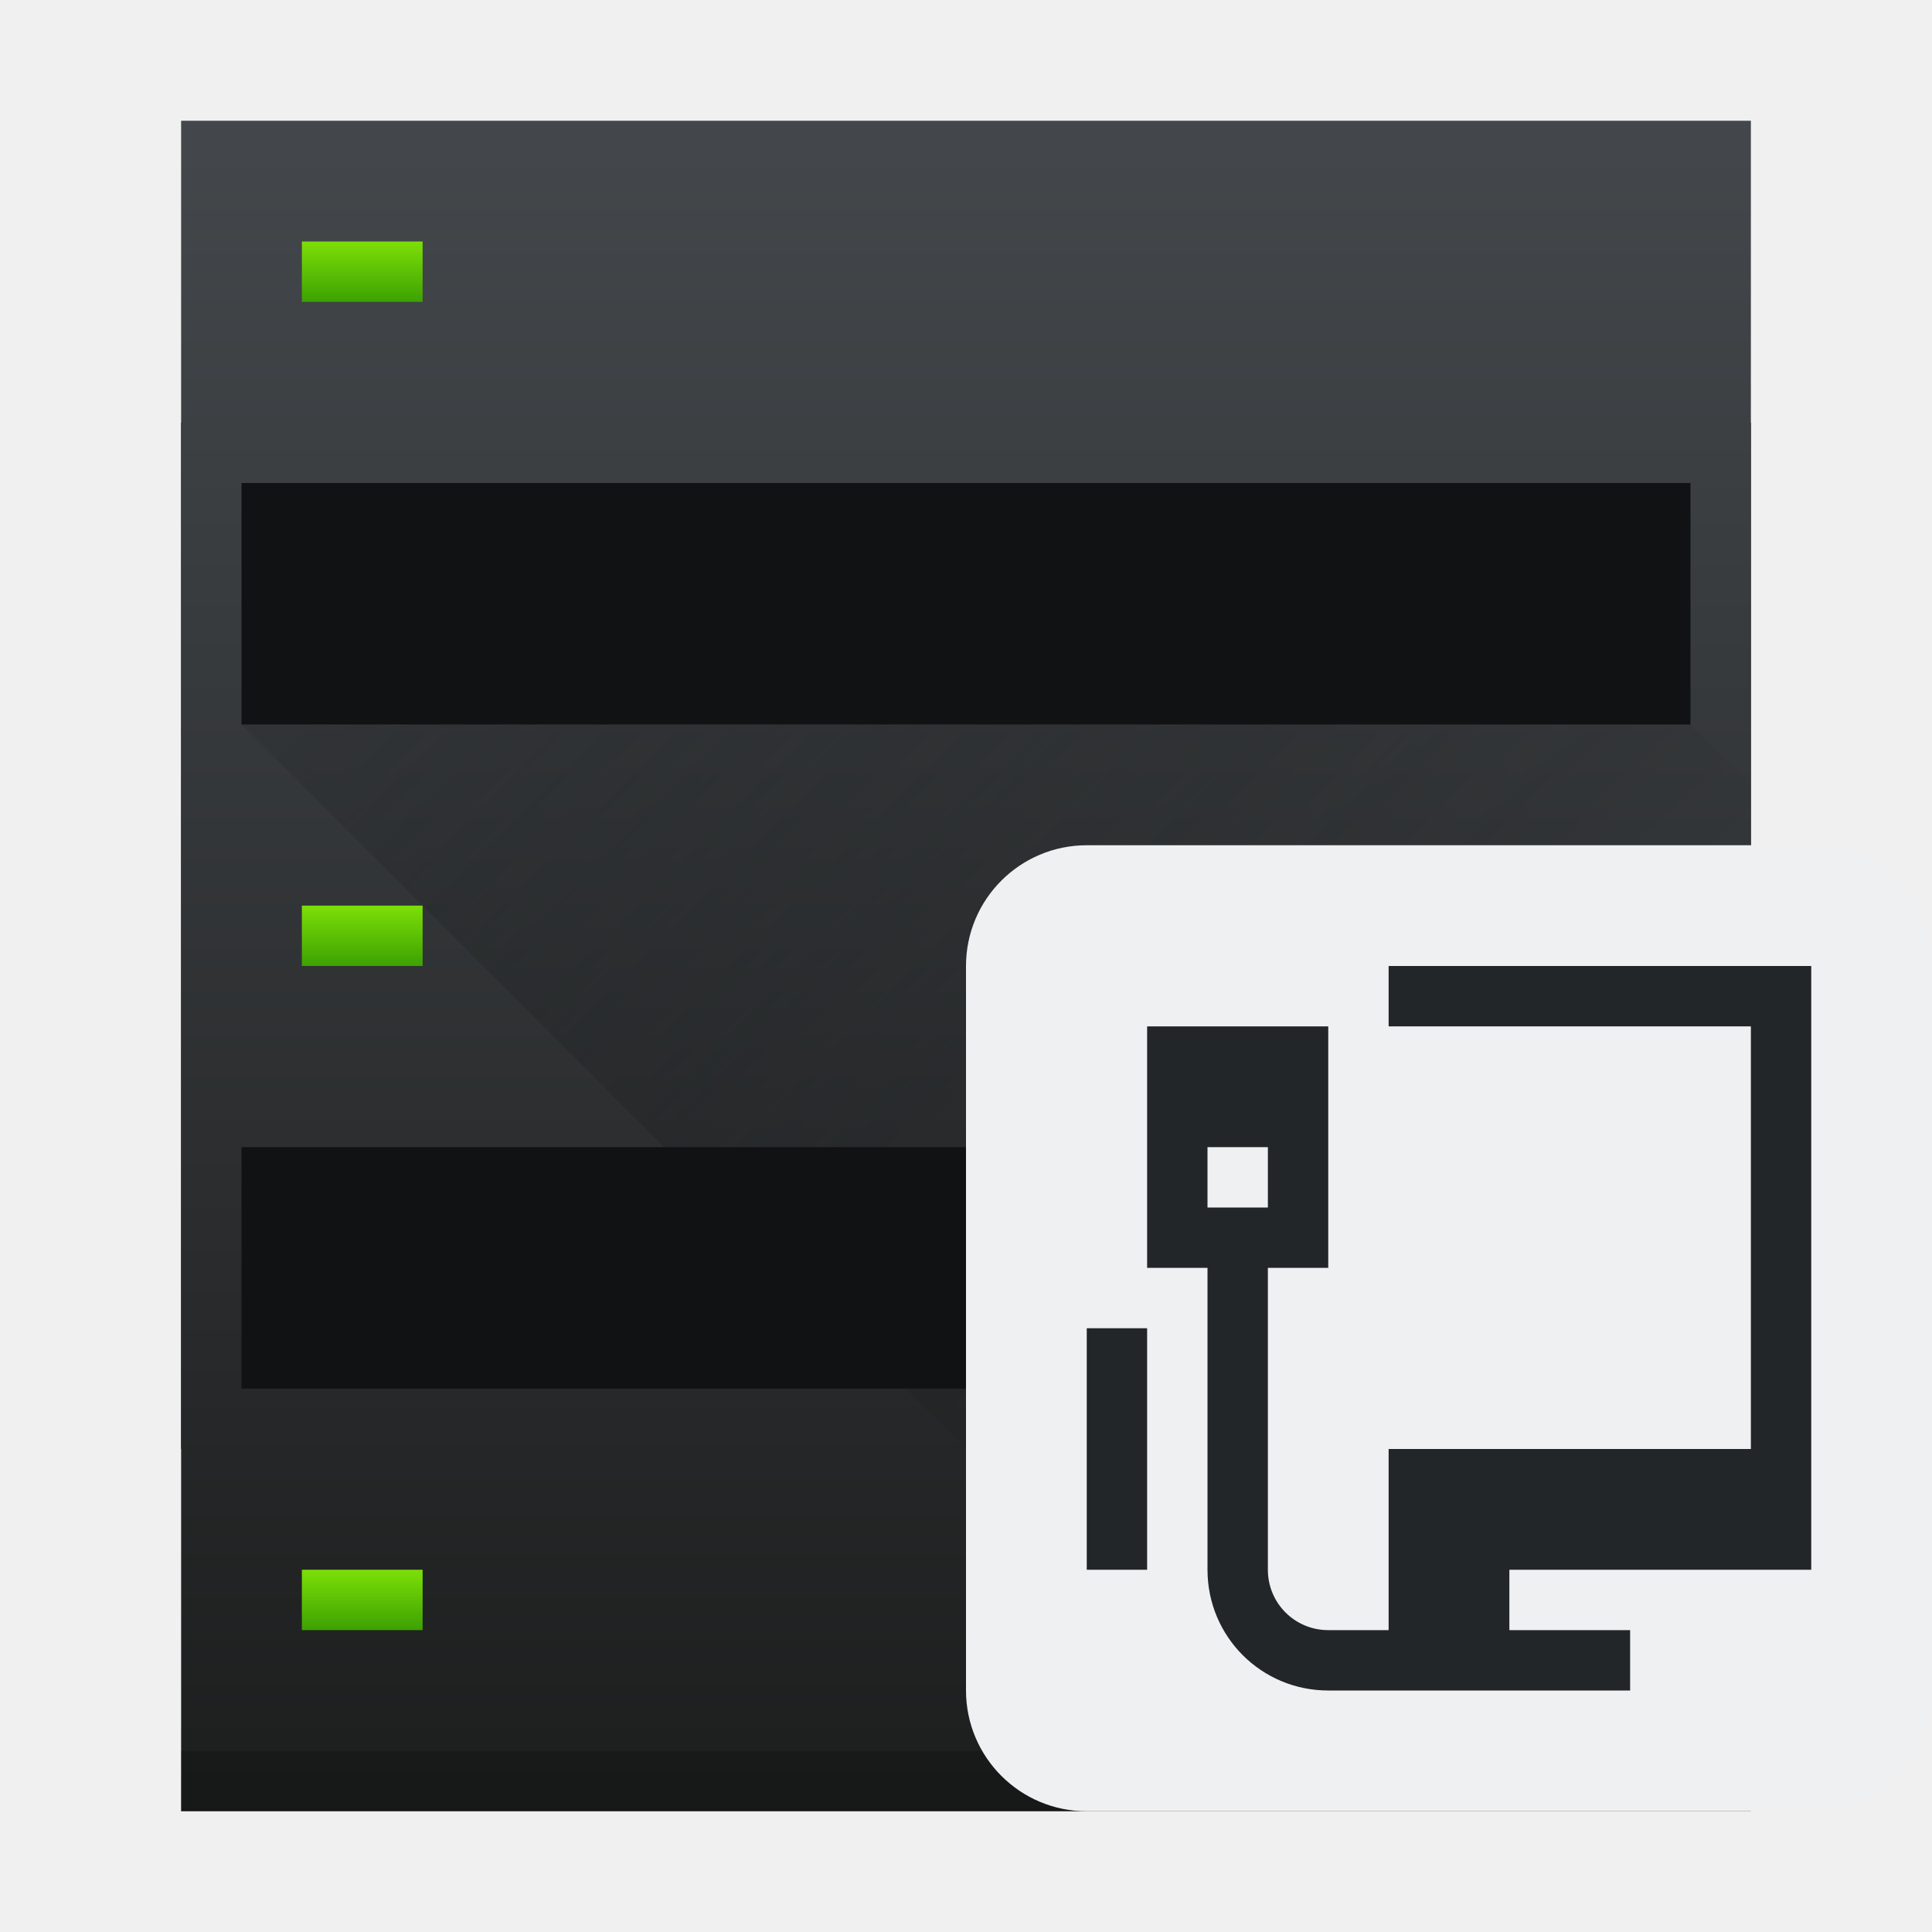
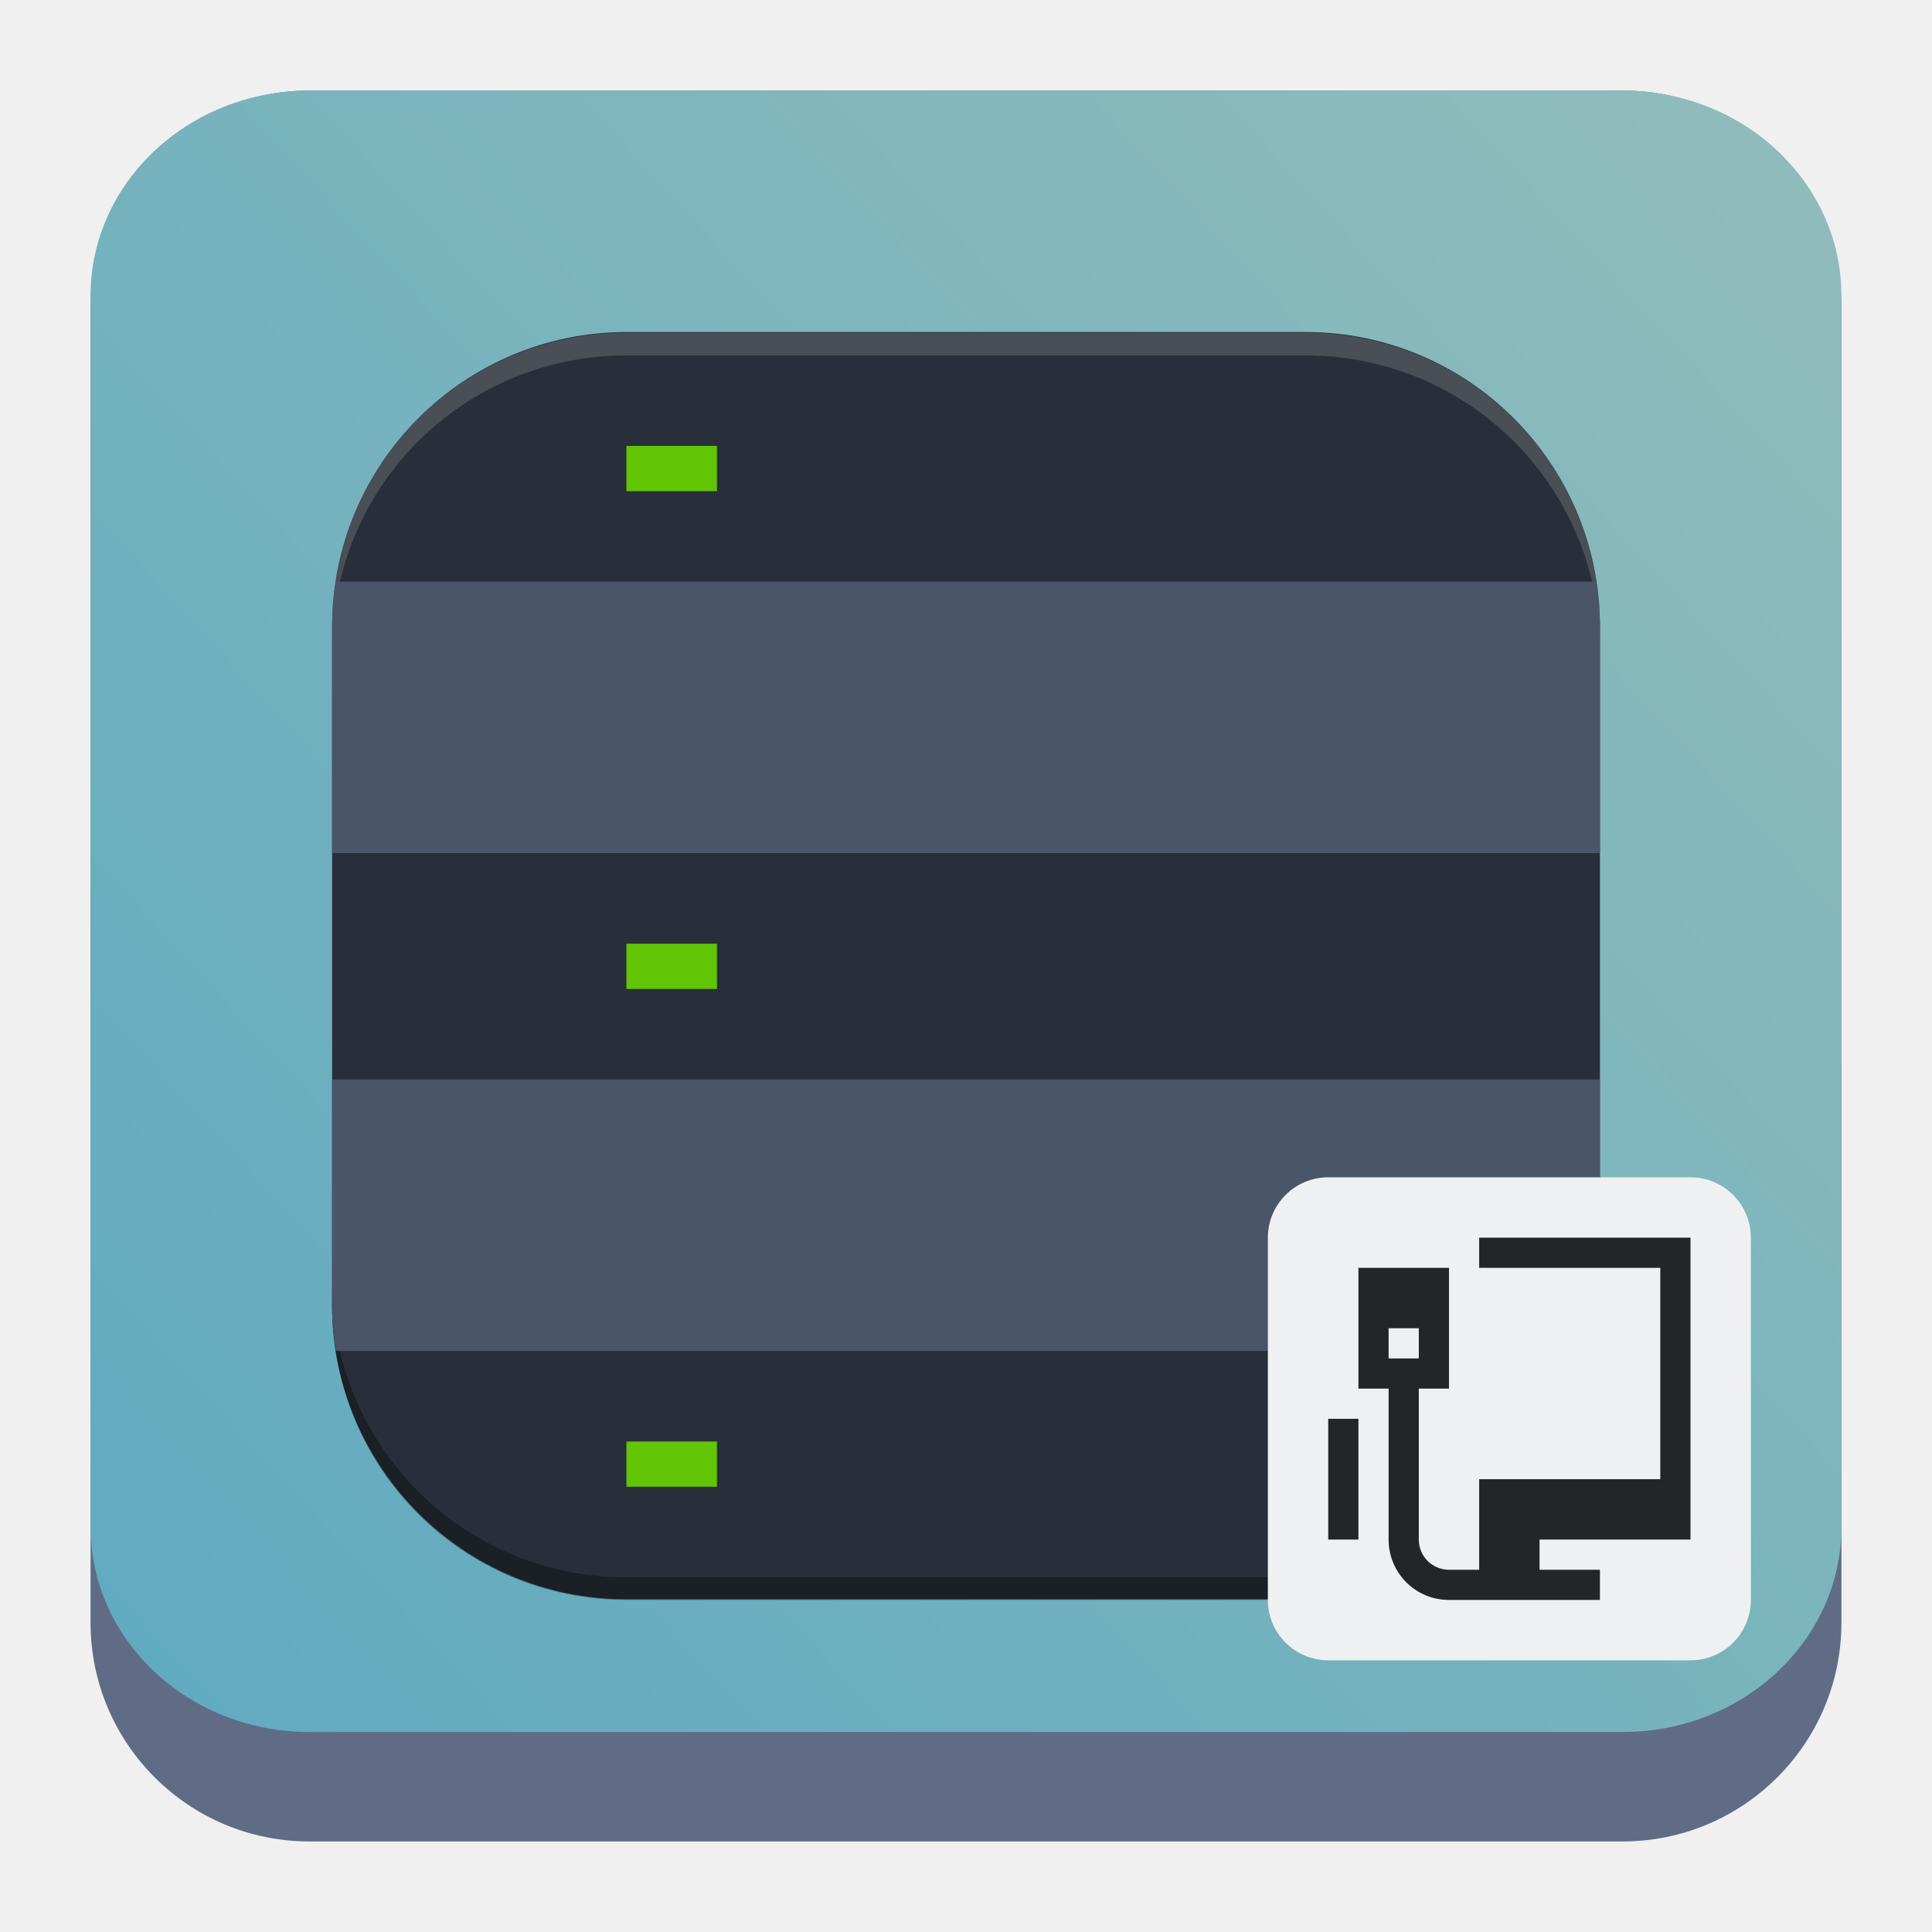
- <svg xmlns="http://www.w3.org/2000/svg" xmlns:xlink="http://www.w3.org/1999/xlink" height="32" width="32">
-   <linearGradient id="f" gradientUnits="userSpaceOnUse" x1="5" x2="18" y1="12" y2="25">
-     <stop offset="0" stop-color="#292c2f" />
-     <stop offset="1" stop-opacity="0" />
-   </linearGradient>
-   <linearGradient id="b" gradientTransform="matrix(.7 0 0 .7 -.7 -1.1)" gradientUnits="userSpaceOnUse" x2="0" y1="44" y2="4">
-     <stop offset="0" stop-color="#1d1e1e" />
-     <stop offset="1" stop-color="#44484c" />
-   </linearGradient>
-   <linearGradient id="c" x1="6" x2="6" xlink:href="#a" y1="5" y2="4" />
-   <linearGradient id="d" x1="6" x2="6" xlink:href="#a" y1="16" y2="15" />
-   <linearGradient id="e" x1="6" x2="6" xlink:href="#a" y1="27" y2="26" />
-   <linearGradient id="a" gradientUnits="userSpaceOnUse" x2="0" y1="507.8" y2="506.8">
-     <stop offset="0" stop-color="#3da103" />
-     <stop offset="1" stop-color="#7ddf07" />
-   </linearGradient>
-   <path d="M3 7h26v17H3z" fill="#111213" />
-   <path d="M3 2v28h26V2zm1 6h24v4H4zm0 11h24v4H4z" fill="url(#b)" />
-   <path d="M3 29h26v1H3z" opacity=".2" />
-   <g stroke-width=".7">
-     <path d="M5 4h2v1H5z" fill="url(#c)" />
-     <path d="M5 15h2v1H5z" fill="url(#d)" />
-     <path d="M5 26h2v1H5z" fill="url(#e)" />
+ <svg xmlns="http://www.w3.org/2000/svg" xmlns:xlink="http://www.w3.org/1999/xlink" width="64" version="1.1" height="64" id="svg3307">
+   <defs id="defs5455">
+     <linearGradient id="linearGradient1641" gradientUnits="userSpaceOnUse" x2="0" y1="30" y2="8">
+       <stop offset="0" stop-color="#cea476" id="stop1637" style="stop-color:#4c566a;stop-opacity:1;" />
+       <stop offset="1" stop-color="#dab58b" id="stop1639" style="stop-color:#2e3440;stop-opacity:1;" />
+     </linearGradient>
+     <linearGradient xlink:href="#linearGradient22063-0" id="linearGradient22065-6" x1="-22" y1="5.111" x2="-6.444" y2="-9.111" gradientUnits="userSpaceOnUse" gradientTransform="matrix(3.625,0,0,3.625,467.3214,555.048)" />
+     <linearGradient id="linearGradient22063-0">
+       <stop style="stop-color:#5faac0;stop-opacity:1;" offset="0" id="stop22059-6" />
+       <stop style="stop-color:#8fbcbb;stop-opacity:1;" offset="1" id="stop22061-2" />
+     </linearGradient>
+     <linearGradient id="b" gradientTransform="matrix(1.006217,0,0,0.9230743,-418.2651,-495.3194)" gradientUnits="userSpaceOnUse" x1="388.423" x2="388.423" y1="557.798" y2="505.798">
+       <stop offset="0" stop-color="#7f8c8d" id="stop13" />
+       <stop offset="1" stop-color="#afb0b3" id="stop15" />
+     </linearGradient>
+     <linearGradient id="d" gradientTransform="matrix(0.8944114,0,0,0.9230743,-28.62171,-33.96571)" gradientUnits="userSpaceOnUse" x1="1.333" x2="1.333" y1="48.714" y2="9.714">
+       <stop offset="0" stop-color="#eef1f2" id="stop19" />
+       <stop offset="1" stop-color="#f9fafb" id="stop21" />
+     </linearGradient>
+     <linearGradient id="f" gradientUnits="userSpaceOnUse" x1="-11.306" x2="-11.306" y1="23.62" y2="7.62" gradientTransform="matrix(1.714286,0,0,1.714286,-27.42857,-31.85714)">
+       <stop offset="0" stop-color="#3e3e3e" id="stop2" />
+       <stop offset="1" stop-color="#5c5c5c" id="stop4" />
+     </linearGradient>
+     <linearGradient id="a" gradientTransform="matrix(0.5714282,0,0,0.5714282,-222.4692,732.0492)" gradientUnits="userSpaceOnUse" x2="0" xlink:href="#b-3" y1="543.798" y2="503.798" />
+     <linearGradient id="b-3">
+       <stop offset="0" stop-color="#2f3943" id="stop2771" />
+       <stop offset="1" stop-color="#808c9b" id="stop2773" />
+     </linearGradient>
+     <linearGradient id="c" gradientTransform="matrix(0.6363631,0,0,0.6363631,-248.9998,698.0365)" gradientUnits="userSpaceOnUse" x2="0" xlink:href="#b-3" y1="499.798" y2="547.798" />
+     <linearGradient id="e" gradientUnits="userSpaceOnUse" x1="8" x2="20" y1="6" y2="20">
+       <stop offset="0" id="stop2782" />
+       <stop offset="1" stop-opacity="0" id="stop2784" />
+     </linearGradient>
+     <linearGradient id="d-6" gradientUnits="userSpaceOnUse" x1="11" x2="11" y1="17" y2="6">
+       <stop offset="0" stop-color="#ffd42a" id="stop2777" />
+       <stop offset="1" stop-color="#ffdf62" id="stop2779" />
+     </linearGradient>
+     <filter id="filter6437" x="-0.108" y="-0.108" width="1.216" height="1.216" color-interpolation-filters="sRGB">
+       <feGaussianBlur stdDeviation="0.41" id="feGaussianBlur438" />
+     </filter>
+     <linearGradient id="linearGradient6207" x1="7.635" x2="8.761" y1="5.704" y2="14.001" gradientUnits="userSpaceOnUse" gradientTransform="matrix(4.347936,0,0,4.347936,436.8094,445.1178)">
+       <stop stop-color="#2e3440" offset="0" id="stop433" />
+       <stop stop-color="#4c566a" offset="1" id="stop435" />
+     </linearGradient>
+     <linearGradient id="c-3" gradientUnits="userSpaceOnUse" x2="0" xlink:href="#linearGradient1641" y1="8" y2="2" gradientTransform="matrix(1.571429,0,0,1.571429,391.4286,522.2113)" />
+     <linearGradient id="b-6" gradientUnits="userSpaceOnUse" x2="0" y1="30" y2="8">
+       <stop offset="0" stop-color="#cea476" id="stop164" />
+       <stop offset="1" stop-color="#dab58b" id="stop166" />
+     </linearGradient>
+     <linearGradient id="d-7" gradientUnits="userSpaceOnUse" x2="0" xlink:href="#linearGradient1641" y1="30" y2="8" gradientTransform="matrix(1.571429,0,0,1.571429,391.4286,522.2113)" />
+     <linearGradient id="linearGradient331" gradientUnits="userSpaceOnUse" x2="0" y1="30" y2="8">
+       <stop offset="0" stop-color="#cea476" id="stop327" />
+       <stop offset="1" stop-color="#dab58b" id="stop329" />
+     </linearGradient>
+     <linearGradient id="e-5" gradientUnits="userSpaceOnUse" x1="16" x2="16" xlink:href="#linearGradient22063-0" y1="8" y2="2" />
+     <linearGradient id="a-3" gradientTransform="matrix(0.66667,0,0,0.66667,-256.38,-333.867)" gradientUnits="userSpaceOnUse" x2="0" y1="512.8" y2="503.8">
+       <stop offset="0" stop-color="#ebc69a" id="stop172" />
+       <stop offset="1" stop-color="#f4e0c8" stop-opacity="0" id="stop174" />
+     </linearGradient>
+     <linearGradient id="f-5" gradientUnits="userSpaceOnUse" x1="16" x2="16" xlink:href="#linearGradient22063-0" y1="11" y2="8" />
+     <linearGradient id="linearGradient342" gradientTransform="matrix(0.66667,0,0,0.66667,-256.38,-333.867)" gradientUnits="userSpaceOnUse" x2="0" y1="512.8" y2="503.8">
+       <stop offset="0" stop-color="#ebc69a" id="stop338" />
+       <stop offset="1" stop-color="#f4e0c8" stop-opacity="0" id="stop340" />
+     </linearGradient>
+     <linearGradient id="g" gradientUnits="userSpaceOnUse" x1="34" x2="48" y1="16" y2="30" gradientTransform="matrix(1.742857,0,0,1.742857,386.0857,515.1253)">
+       <stop offset="0" stop-color="#292c2f" id="stop196" />
+       <stop offset="1" stop-opacity="0" id="stop198" />
+     </linearGradient>
+     <linearGradient id="h" gradientUnits="userSpaceOnUse" x1="30" x2="30" xlink:href="#a-36" y1="30" y2="8" gradientTransform="matrix(1.742857,0,0,1.742857,386.0857,515.1253)" />
+     <linearGradient id="a-36" gradientUnits="userSpaceOnUse" x2="0" y1="30" y2="8">
+       <stop offset="0" stop-color="#cfd2d5" id="stop222" />
+       <stop offset="1" stop-color="#eff0f1" id="stop224" />
+     </linearGradient>
+     <linearGradient id="m" x1="18" x2="30" y1="18" y2="30" gradientUnits="userSpaceOnUse" gradientTransform="matrix(1.914278,0,0,1.914278,382.5431,511.583)">
+       <stop stop-color="#292c2f" offset="0" id="stop205" />
+       <stop stop-opacity="0" offset="1" id="stop207" />
+     </linearGradient>
+     <linearGradient id="l" x1="22" x2="22" y1="30" y2="8" gradientTransform="matrix(0,-1.914278,-1.914278,0,466.7713,595.8112)" gradientUnits="userSpaceOnUse" xlink:href="#k" />
+     <linearGradient id="k" x2="0" y1="30" y2="8" gradientUnits="userSpaceOnUse">
+       <stop stop-color="#cfd2d5" offset="0" id="stop231" />
+       <stop stop-color="#eff0f1" offset="1" id="stop233" />
+     </linearGradient>
+     <linearGradient id="b-67" gradientTransform="matrix(1.05,0,0,1.05,398.256,520.3354)" gradientUnits="userSpaceOnUse" x2="0" y1="44" y2="4">
+       <stop offset="0" stop-color="#1d1e1e" id="stop3" />
+       <stop offset="1" stop-color="#44484c" id="stop4-5" />
+     </linearGradient>
+     <linearGradient id="c-35" x1="6" x2="6" xlink:href="#a-6" y1="5" y2="4" />
+     <linearGradient id="a-6" gradientUnits="userSpaceOnUse" x2="0" y1="507.8" y2="506.8">
+       <stop offset="0" stop-color="#3da103" id="stop5" />
+       <stop offset="1" stop-color="#7ddf07" id="stop6" />
+     </linearGradient>
+     <linearGradient id="d-2" x1="6" x2="6" xlink:href="#a-6" y1="16" y2="15" />
+     <linearGradient id="linearGradient2" gradientUnits="userSpaceOnUse" x2="0" y1="507.8" y2="506.8">
+       <stop offset="0" stop-color="#3da103" id="stop1" />
+       <stop offset="1" stop-color="#7ddf07" id="stop2-9" />
+     </linearGradient>
+     <linearGradient id="e-1" x1="6" x2="6" xlink:href="#a-6" y1="27" y2="26" />
+     <linearGradient id="linearGradient8" gradientUnits="userSpaceOnUse" x2="0" y1="507.8" y2="506.8">
+       <stop offset="0" stop-color="#3da103" id="stop7" />
+       <stop offset="1" stop-color="#7ddf07" id="stop8" />
+     </linearGradient>
+     <linearGradient id="f-2" gradientUnits="userSpaceOnUse" x1="5" x2="18" y1="12" y2="25" gradientTransform="matrix(1.5,0,0,1.5,399.306,521.9854)">
+       <stop offset="0" stop-color="#292c2f" id="stop9" />
+       <stop offset="1" stop-opacity="0" id="stop10" />
+     </linearGradient>
+   </defs>
+   <g id="layer1" transform="translate(-384.5714,-515.798)">
+     <path d="m 387.571,526.048 c 0,-4.004 3.246,-7.25 7.25,-7.25 h 43.5 c 4.004,0 7.25,3.246 7.25,7.25 v 43.5 c 0,4.004 -3.246,7.25 -7.25,7.25 h -43.5 c -4.004,0 -7.25,-3.246 -7.25,-7.25 z" id="path736-7" style="fill:#606c86;fill-opacity:1;stroke-width:3.625" />
+     <path d="m 387.571,525.595 c 0,-3.754 3.246,-6.797 7.25,-6.797 h 43.5 c 4.004,0 7.25,3.043 7.25,6.797 v 40.781 c 0,3.754 -3.246,6.797 -7.25,6.797 h -43.5 c -4.004,0 -7.25,-3.043 -7.25,-6.797 z" id="path738-9" style="fill:url(#linearGradient22065-6);fill-opacity:1;stroke-width:3.625" />
+     <g id="g1" transform="matrix(1.000516,0,0,1,-8.20813,-55.99997)">
+       <rect width="41.977" height="41.977" x="403.573" y="582.798" fill="#4d4d4d" rx="9.746" ry="9.746" id="rect1" style="stroke-width:0.75;fill:#292f3a;fill-opacity:1" />
+       <path d="m 403.571,614.301 v 0.75 c 0,5.399 4.347,9.747 9.747,9.747 h 22.484 c 5.399,0 9.747,-4.347 9.747,-9.747 v -0.75 c 0,5.399 -4.347,9.746 -9.747,9.746 h -22.484 a 9.726,9.726 0 0 1 -9.747,-9.746" opacity="0.35" id="path1" style="stroke-width:0.75" />
+       <path fill="#ffffff" d="m 403.571,593.318 v -0.75 c 0,-5.399 4.347,-9.747 9.747,-9.747 h 22.484 c 5.399,0 9.747,4.347 9.747,9.747 v 0.75 c 0,-5.399 -4.347,-9.746 -9.747,-9.746 h -22.484 a 9.726,9.726 0 0 0 -9.747,9.746" opacity="0.15" id="path2" style="stroke-width:0.75" />
+       <path d="m 403.696,591.066 a 9.744,9.744 0 0 0 -0.123,1.477 v 7.518 h 41.977 v -7.518 c 0,-0.503 -0.051,-0.994 -0.123,-1.477 z m -0.123,16.49 v 7.472 c 0,0.519 0.053,1.025 0.13,1.522 h 41.716 c 0.077,-0.497 0.13,-1.003 0.13,-1.522 v -7.472 z" opacity="0.45" style="fill:#4a5569;stroke-width:0.75;fill-opacity:1;opacity:1" id="path3" />
+       <path d="m 413.317,586.569 h 2.998 v 1.499 h -2.998 z m 0,16.49 h 2.998 v 1.499 h -2.998 z m 0,16.49 h 2.998 v 1.499 h -2.998 z" style="fill:#61c405;fill-opacity:1;stroke-width:0.75" id="path4" />
+     </g>
+     <g id="g2" transform="translate(2.999988,-47.99997)">
+       <rect fill="#eff0f1" height="16" rx="2" width="16" x="423.571" y="602.798" id="rect12" />
+       <path d="m 430.571,604.798 v 1 h 6 v 7 h -6 v 3 h -1 c -0.554,0 -1,-0.446 -1,-1 v -5 h 1 v -4 h -3 v 4 h 1 v 5 c 0,1.108 0.892,2 2,2 h 5 v -1 h -2 v -1 h 5 v -10 z m -3,3 h 1 v 1 h -1 z m -2,3 v 4 h 1 v -4 z" fill="#232629" id="path13" />
+     </g>
  </g>
-   <path d="M4 12l7 7h17v4H15l7 7h7V13l-1-1z" fill="url(#f)" fill-rule="evenodd" opacity=".4" />
-   <rect fill="#eff0f1" height="16" rx="2" width="16" x="16" y="14" />
-   <path d="M23 16v1h6v7h-6v3h-1c-.554 0-1-.446-1-1v-5h1v-4h-3v4h1v5c0 1.108.892 2 2 2h5v-1h-2v-1h5V16zm-3 3h1v1h-1zm-2 3v4h1v-4z" fill="#232629" />
</svg>
